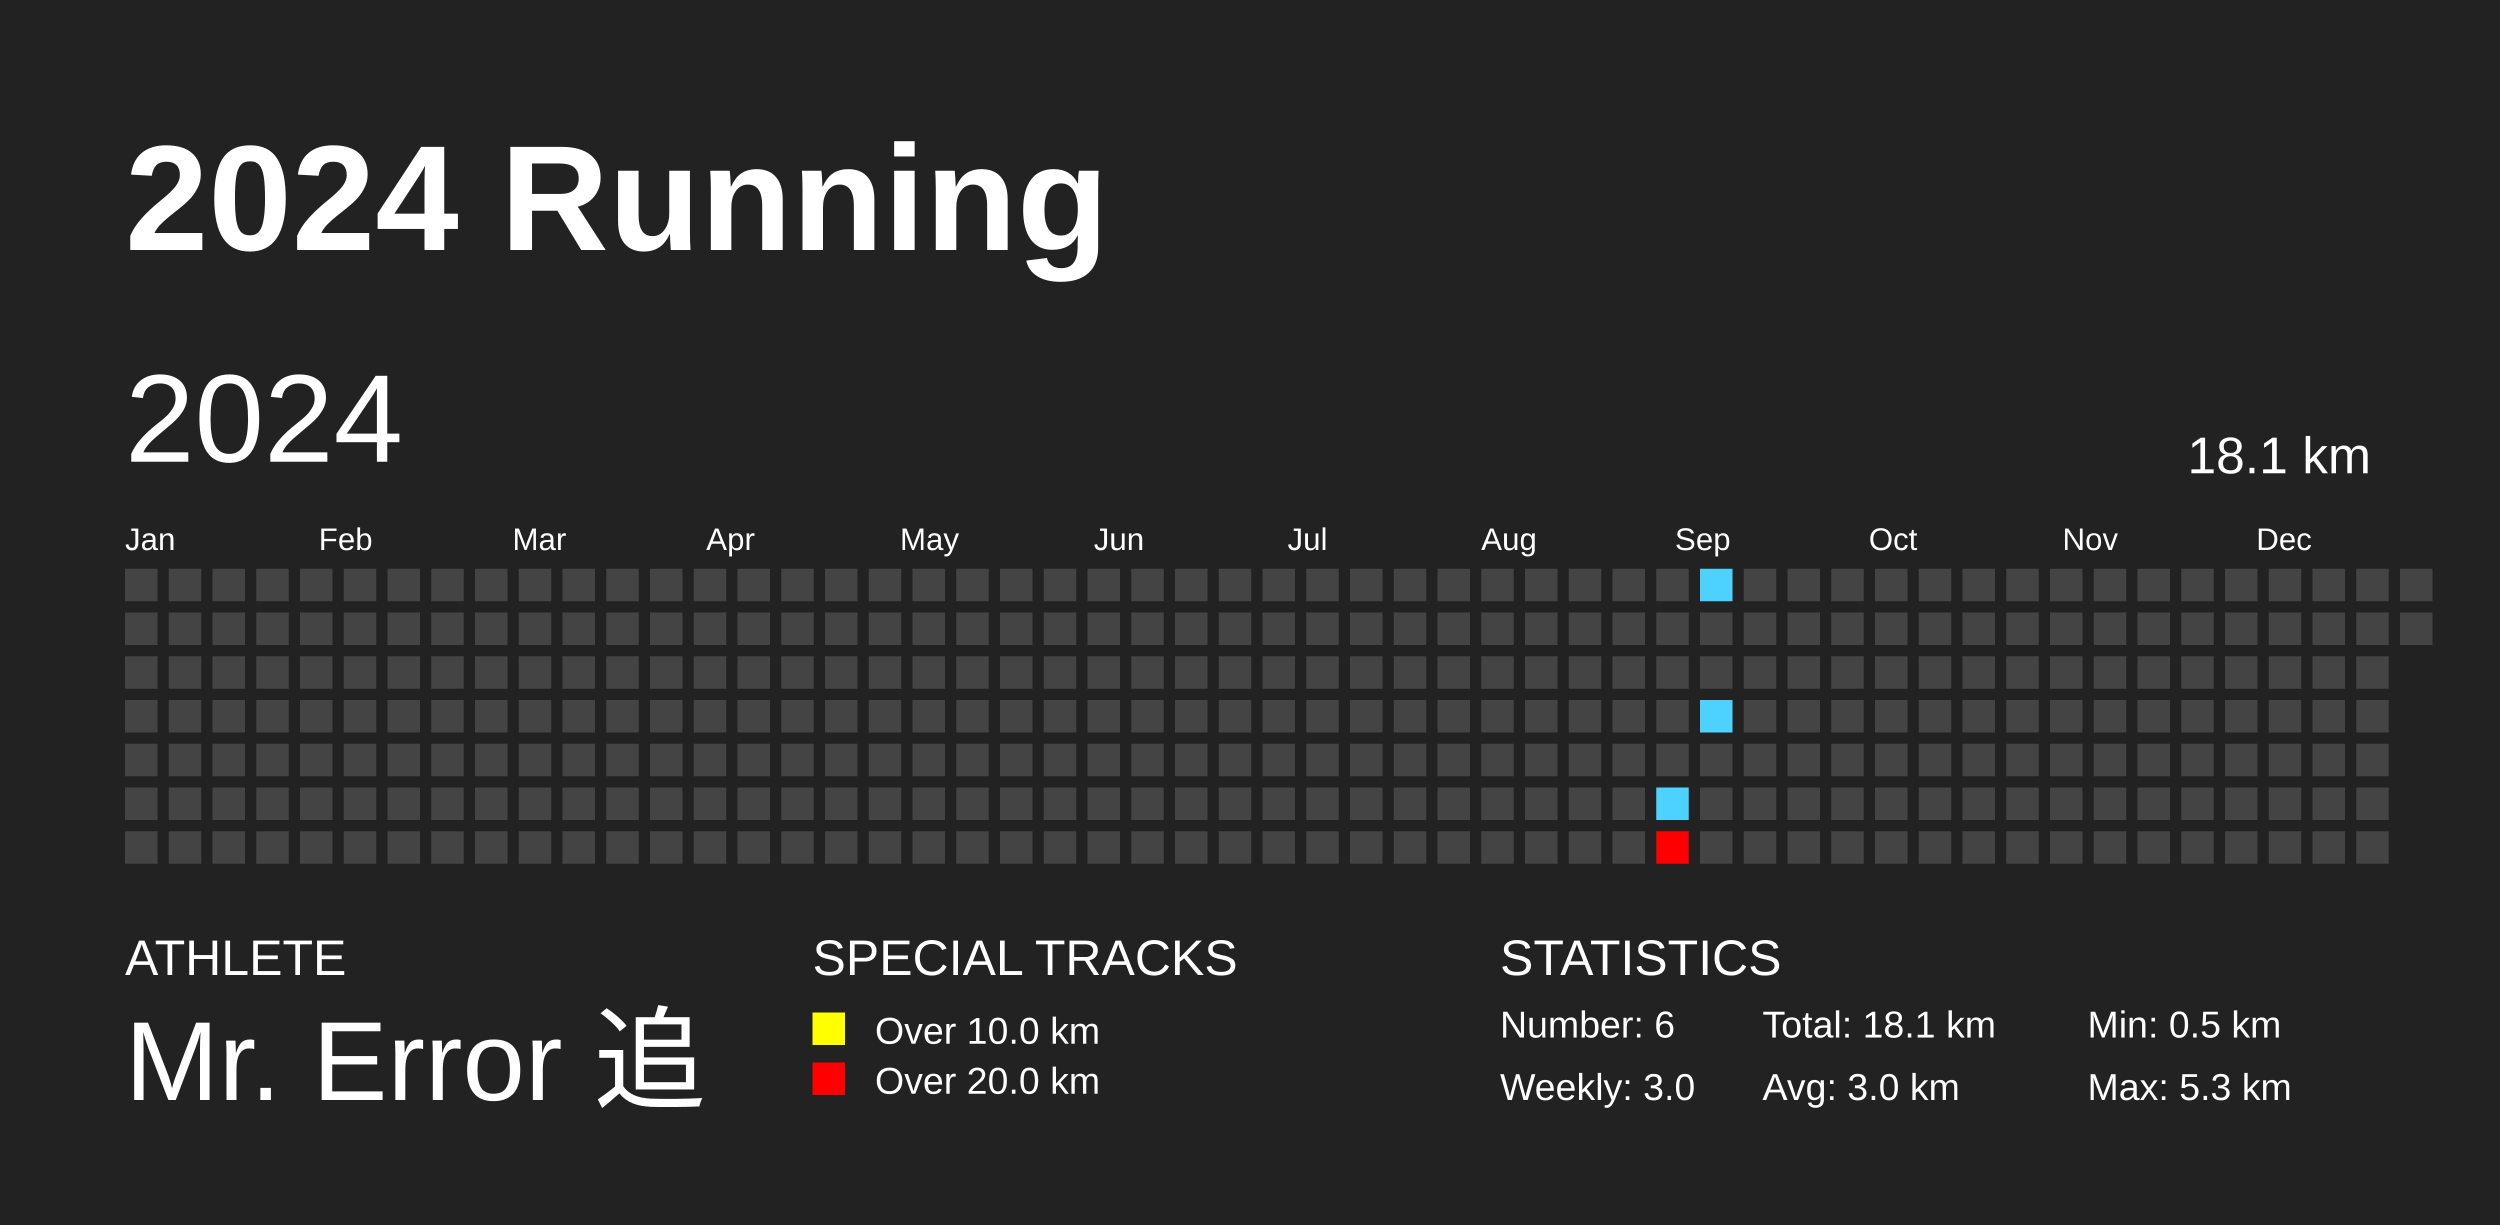
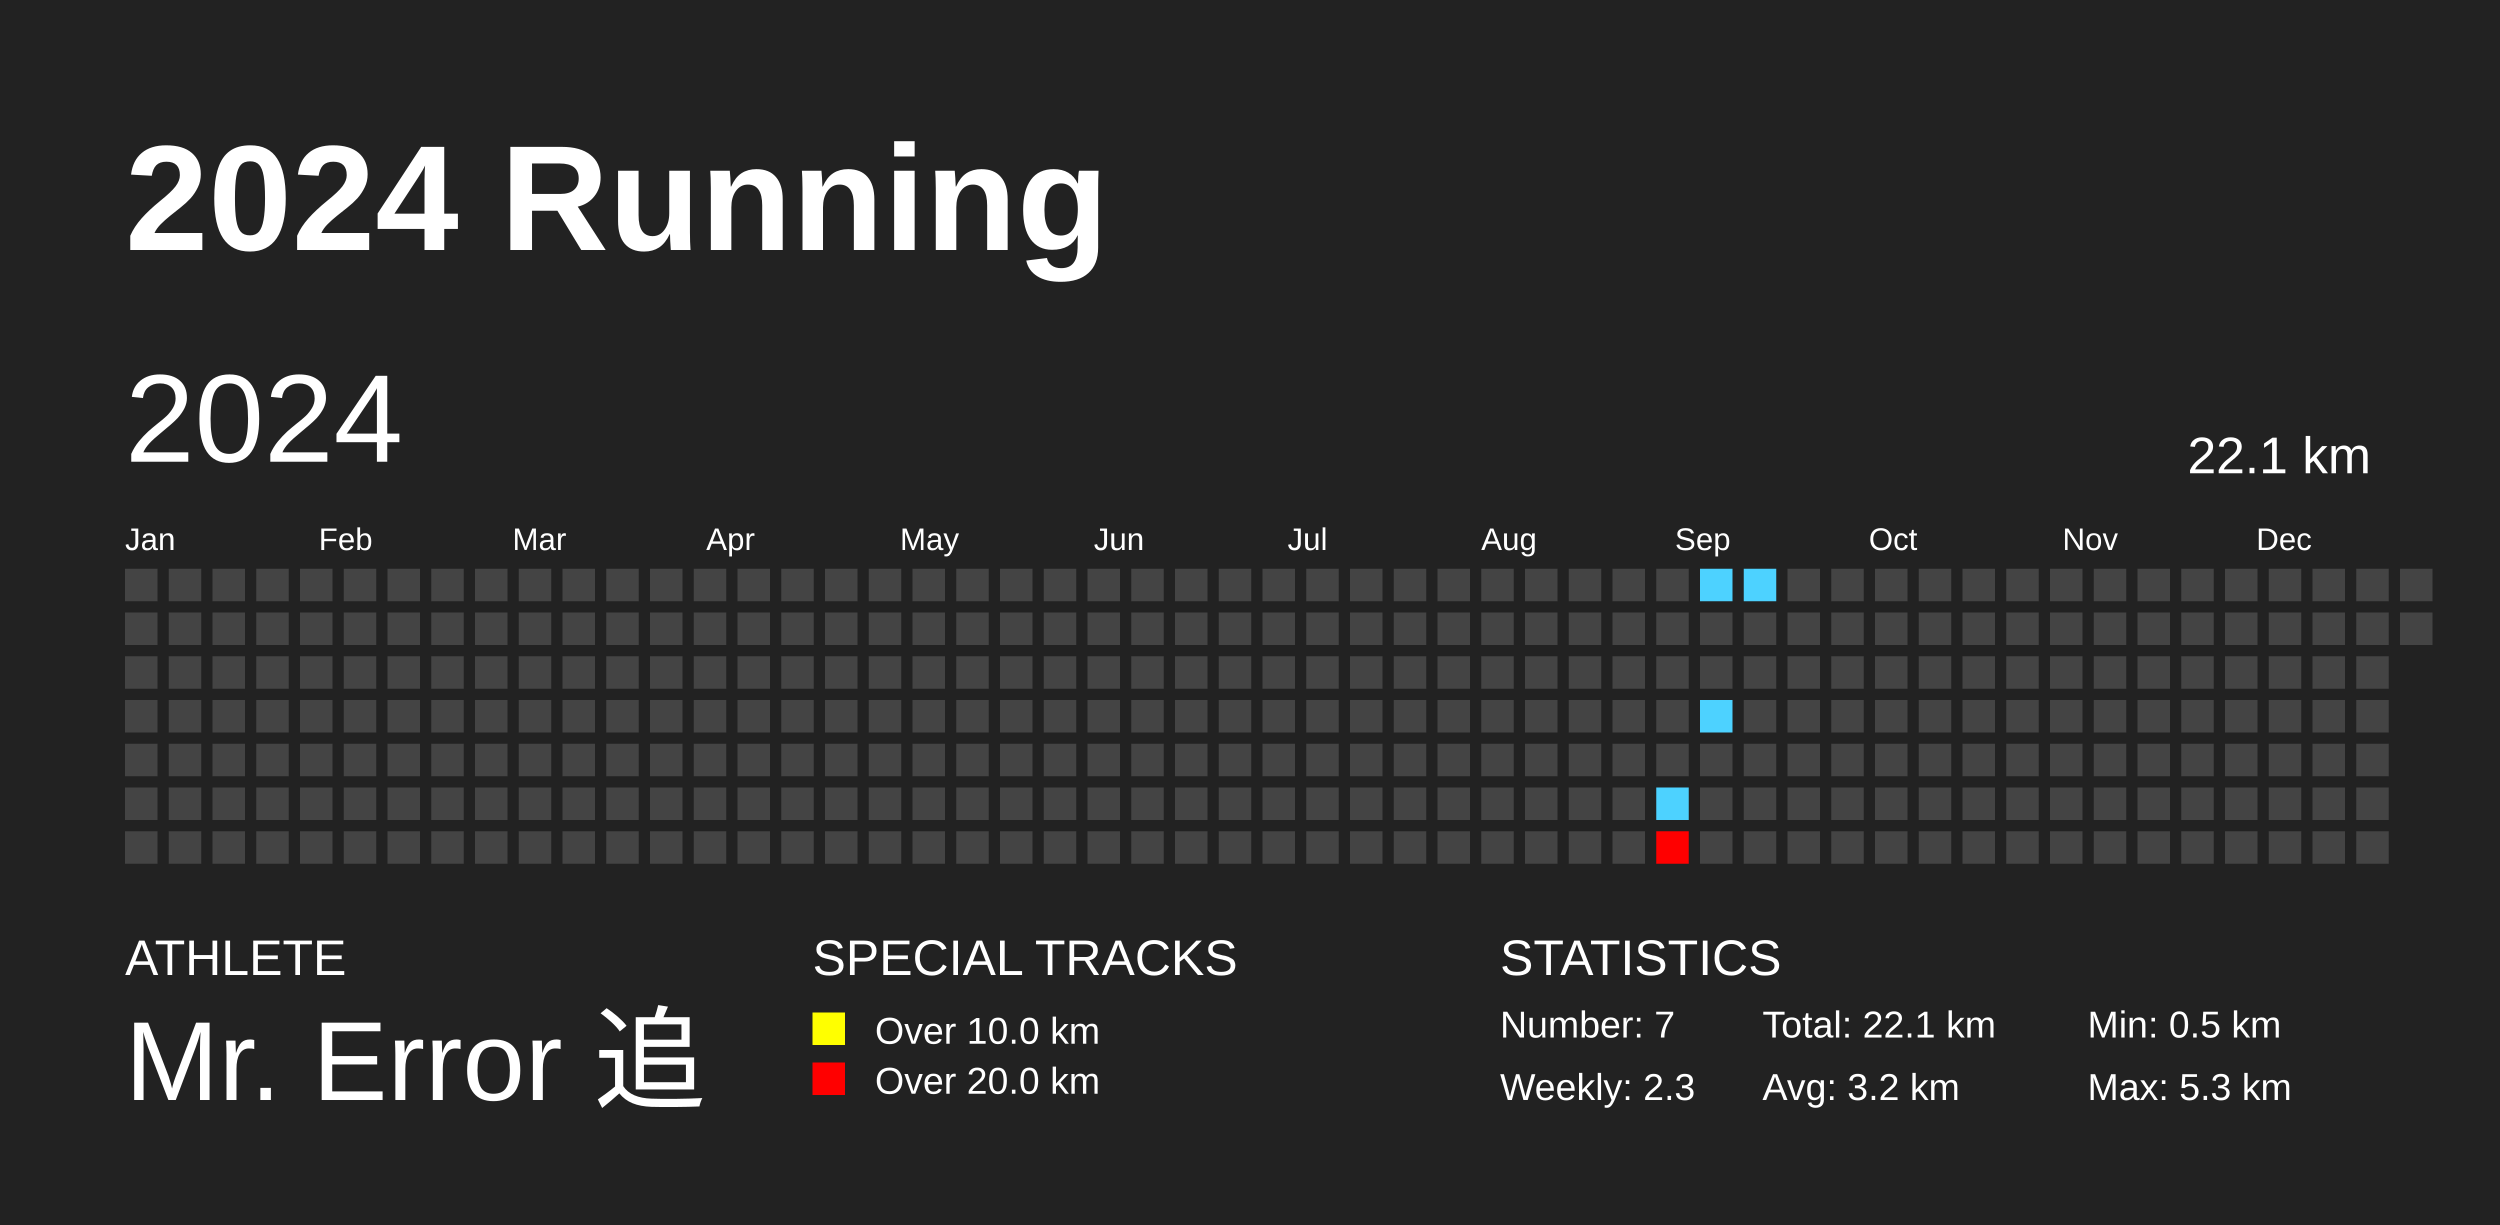
<svg xmlns="http://www.w3.org/2000/svg" baseProfile="full" height="98mm" version="1.1" viewBox="0,0,200,98" width="200mm">
  <defs />
  <rect fill="#222222" height="98" width="200" x="0" y="0" />
  <text fill="#FFFFFF" style="font-size:12px; font-family:Arial; font-weight:bold;" x="10" y="20">2024 Running</text>
  <text fill="#FFFFFF" style="font-size:4px; font-family:Arial" x="10" y="78">ATHLETE</text>
  <text fill="#FFFFFF" style="font-size:9px; font-family:Arial" x="10" y="88">Mr. Error 追</text>
  <text fill="#FFFFFF" style="font-size:4px; font-family:Arial" x="65" y="78">SPECIAL TRACKS</text>
  <rect fill="yellow" height="2.6" width="2.6" x="65" y="81" />
  <text fill="#FFFFFF" style="font-size:3px; font-family:Arial" x="70" y="83.5">Over 10.0 km</text>
  <rect fill="red" height="2.6" width="2.6" x="65" y="85" />
  <text fill="#FFFFFF" style="font-size:3px; font-family:Arial" x="70" y="87.5">Over 20.0 km</text>
  <text fill="#FFFFFF" style="font-size:4px; font-family:Arial" x="120" y="78">STATISTICS</text>
-   <text fill="#FFFFFF" style="font-size:3px; font-family:Arial" x="120" y="83">Number: 6</text>
-   <text fill="#FFFFFF" style="font-size:3px; font-family:Arial" x="120" y="88">Weekly: 3.0</text>
-   <text fill="#FFFFFF" style="font-size:3px; font-family:Arial" x="141" y="83">Total: 18.1 km</text>
-   <text fill="#FFFFFF" style="font-size:3px; font-family:Arial" x="141" y="88">Avg: 3.0 km</text>
+   <text fill="#FFFFFF" style="font-size:3px; font-family:Arial" x="120" y="83">Number: 7</text>
+   <text fill="#FFFFFF" style="font-size:3px; font-family:Arial" x="120" y="88">Weekly: 2.3</text>
+   <text fill="#FFFFFF" style="font-size:3px; font-family:Arial" x="141" y="83">Total: 22.1 km</text>
+   <text fill="#FFFFFF" style="font-size:3px; font-family:Arial" x="141" y="88">Avg: 3.2 km</text>
  <text fill="#FFFFFF" style="font-size:3px; font-family:Arial" x="167" y="83">Min: 0.5 km</text>
  <text fill="#FFFFFF" style="font-size:3px; font-family:Arial" x="167" y="88">Max: 5.3 km</text>
  <text dominant-baseline="hanging" fill="#FFFFFF" style="font-size:10.0px; font-family:Arial;" x="10" y="30">2024</text>
-   <text dominant-baseline="hanging" fill="#FFFFFF" style="font-size:4.125px; font-family:Arial;" x="175" y="35">18.1 km</text>
+   <text dominant-baseline="hanging" fill="#FFFFFF" style="font-size:4.125px; font-family:Arial;" x="175" y="35">22.1 km</text>
  <text fill="#FFFFFF" style="font-size:2.5px; font-family:Arial" x="10.0" y="44">Jan</text>
  <text fill="#FFFFFF" style="font-size:2.5px; font-family:Arial" x="25.5" y="44">Feb</text>
  <text fill="#FFFFFF" style="font-size:2.5px; font-family:Arial" x="41.0" y="44">Mar</text>
  <text fill="#FFFFFF" style="font-size:2.5px; font-family:Arial" x="56.5" y="44">Apr</text>
  <text fill="#FFFFFF" style="font-size:2.5px; font-family:Arial" x="72.0" y="44">May</text>
  <text fill="#FFFFFF" style="font-size:2.5px; font-family:Arial" x="87.5" y="44">Jun</text>
  <text fill="#FFFFFF" style="font-size:2.5px; font-family:Arial" x="103.0" y="44">Jul</text>
  <text fill="#FFFFFF" style="font-size:2.5px; font-family:Arial" x="118.5" y="44">Aug</text>
  <text fill="#FFFFFF" style="font-size:2.5px; font-family:Arial" x="134.0" y="44">Sep</text>
  <text fill="#FFFFFF" style="font-size:2.5px; font-family:Arial" x="149.5" y="44">Oct</text>
  <text fill="#FFFFFF" style="font-size:2.5px; font-family:Arial" x="165.0" y="44">Nov</text>
  <text fill="#FFFFFF" style="font-size:2.5px; font-family:Arial" x="180.5" y="44">Dec</text>
  <rect fill="#444444" height="2.6" width="2.6" x="10.0" y="45.5" />
  <rect fill="#444444" height="2.6" width="2.6" x="10.0" y="49.0" />
  <rect fill="#444444" height="2.6" width="2.6" x="10.0" y="52.5" />
  <rect fill="#444444" height="2.6" width="2.6" x="10.0" y="56.0" />
  <rect fill="#444444" height="2.6" width="2.6" x="10.0" y="59.5" />
  <rect fill="#444444" height="2.6" width="2.6" x="10.0" y="63.0" />
  <rect fill="#444444" height="2.6" width="2.6" x="10.0" y="66.5" />
  <rect fill="#444444" height="2.6" width="2.6" x="13.5" y="45.5" />
  <rect fill="#444444" height="2.6" width="2.6" x="13.5" y="49.0" />
  <rect fill="#444444" height="2.6" width="2.6" x="13.5" y="52.5" />
  <rect fill="#444444" height="2.6" width="2.6" x="13.5" y="56.0" />
  <rect fill="#444444" height="2.6" width="2.6" x="13.5" y="59.5" />
  <rect fill="#444444" height="2.6" width="2.6" x="13.5" y="63.0" />
  <rect fill="#444444" height="2.6" width="2.6" x="13.5" y="66.5" />
  <rect fill="#444444" height="2.6" width="2.6" x="17.0" y="45.5" />
  <rect fill="#444444" height="2.6" width="2.6" x="17.0" y="49.0" />
  <rect fill="#444444" height="2.6" width="2.6" x="17.0" y="52.5" />
  <rect fill="#444444" height="2.6" width="2.6" x="17.0" y="56.0" />
  <rect fill="#444444" height="2.6" width="2.6" x="17.0" y="59.5" />
  <rect fill="#444444" height="2.6" width="2.6" x="17.0" y="63.0" />
  <rect fill="#444444" height="2.6" width="2.6" x="17.0" y="66.5" />
  <rect fill="#444444" height="2.6" width="2.6" x="20.5" y="45.5" />
  <rect fill="#444444" height="2.6" width="2.6" x="20.5" y="49.0" />
  <rect fill="#444444" height="2.6" width="2.6" x="20.5" y="52.5" />
  <rect fill="#444444" height="2.6" width="2.6" x="20.5" y="56.0" />
  <rect fill="#444444" height="2.6" width="2.6" x="20.5" y="59.5" />
  <rect fill="#444444" height="2.6" width="2.6" x="20.5" y="63.0" />
  <rect fill="#444444" height="2.6" width="2.6" x="20.5" y="66.5" />
  <rect fill="#444444" height="2.6" width="2.6" x="24.0" y="45.5" />
  <rect fill="#444444" height="2.6" width="2.6" x="24.0" y="49.0" />
  <rect fill="#444444" height="2.6" width="2.6" x="24.0" y="52.5" />
  <rect fill="#444444" height="2.6" width="2.6" x="24.0" y="56.0" />
  <rect fill="#444444" height="2.6" width="2.6" x="24.0" y="59.5" />
  <rect fill="#444444" height="2.6" width="2.6" x="24.0" y="63.0" />
  <rect fill="#444444" height="2.6" width="2.6" x="24.0" y="66.5" />
  <rect fill="#444444" height="2.6" width="2.6" x="27.5" y="45.5" />
  <rect fill="#444444" height="2.6" width="2.6" x="27.5" y="49.0" />
  <rect fill="#444444" height="2.6" width="2.6" x="27.5" y="52.5" />
  <rect fill="#444444" height="2.6" width="2.6" x="27.5" y="56.0" />
  <rect fill="#444444" height="2.6" width="2.6" x="27.5" y="59.5" />
  <rect fill="#444444" height="2.6" width="2.6" x="27.5" y="63.0" />
  <rect fill="#444444" height="2.6" width="2.6" x="27.5" y="66.5" />
  <rect fill="#444444" height="2.6" width="2.6" x="31.0" y="45.5" />
  <rect fill="#444444" height="2.6" width="2.6" x="31.0" y="49.0" />
  <rect fill="#444444" height="2.6" width="2.6" x="31.0" y="52.5" />
  <rect fill="#444444" height="2.6" width="2.6" x="31.0" y="56.0" />
  <rect fill="#444444" height="2.6" width="2.6" x="31.0" y="59.5" />
  <rect fill="#444444" height="2.6" width="2.6" x="31.0" y="63.0" />
  <rect fill="#444444" height="2.6" width="2.6" x="31.0" y="66.5" />
  <rect fill="#444444" height="2.6" width="2.6" x="34.5" y="45.5" />
  <rect fill="#444444" height="2.6" width="2.6" x="34.5" y="49.0" />
  <rect fill="#444444" height="2.6" width="2.6" x="34.5" y="52.5" />
  <rect fill="#444444" height="2.6" width="2.6" x="34.5" y="56.0" />
  <rect fill="#444444" height="2.6" width="2.6" x="34.5" y="59.5" />
  <rect fill="#444444" height="2.6" width="2.6" x="34.5" y="63.0" />
  <rect fill="#444444" height="2.6" width="2.6" x="34.5" y="66.5" />
  <rect fill="#444444" height="2.6" width="2.6" x="38.0" y="45.5" />
  <rect fill="#444444" height="2.6" width="2.6" x="38.0" y="49.0" />
  <rect fill="#444444" height="2.6" width="2.6" x="38.0" y="52.5" />
  <rect fill="#444444" height="2.6" width="2.6" x="38.0" y="56.0" />
  <rect fill="#444444" height="2.6" width="2.6" x="38.0" y="59.5" />
  <rect fill="#444444" height="2.6" width="2.6" x="38.0" y="63.0" />
  <rect fill="#444444" height="2.6" width="2.6" x="38.0" y="66.5" />
  <rect fill="#444444" height="2.6" width="2.6" x="41.5" y="45.5" />
  <rect fill="#444444" height="2.6" width="2.6" x="41.5" y="49.0" />
  <rect fill="#444444" height="2.6" width="2.6" x="41.5" y="52.5" />
  <rect fill="#444444" height="2.6" width="2.6" x="41.5" y="56.0" />
  <rect fill="#444444" height="2.6" width="2.6" x="41.5" y="59.5" />
  <rect fill="#444444" height="2.6" width="2.6" x="41.5" y="63.0" />
  <rect fill="#444444" height="2.6" width="2.6" x="41.5" y="66.5" />
  <rect fill="#444444" height="2.6" width="2.6" x="45.0" y="45.5" />
  <rect fill="#444444" height="2.6" width="2.6" x="45.0" y="49.0" />
  <rect fill="#444444" height="2.6" width="2.6" x="45.0" y="52.5" />
  <rect fill="#444444" height="2.6" width="2.6" x="45.0" y="56.0" />
  <rect fill="#444444" height="2.6" width="2.6" x="45.0" y="59.5" />
  <rect fill="#444444" height="2.6" width="2.6" x="45.0" y="63.0" />
  <rect fill="#444444" height="2.6" width="2.6" x="45.0" y="66.5" />
  <rect fill="#444444" height="2.6" width="2.6" x="48.5" y="45.5" />
  <rect fill="#444444" height="2.6" width="2.6" x="48.5" y="49.0" />
  <rect fill="#444444" height="2.6" width="2.6" x="48.5" y="52.5" />
  <rect fill="#444444" height="2.6" width="2.6" x="48.5" y="56.0" />
  <rect fill="#444444" height="2.6" width="2.6" x="48.5" y="59.5" />
  <rect fill="#444444" height="2.6" width="2.6" x="48.5" y="63.0" />
  <rect fill="#444444" height="2.6" width="2.6" x="48.5" y="66.5" />
  <rect fill="#444444" height="2.6" width="2.6" x="52.0" y="45.5" />
  <rect fill="#444444" height="2.6" width="2.6" x="52.0" y="49.0" />
  <rect fill="#444444" height="2.6" width="2.6" x="52.0" y="52.5" />
  <rect fill="#444444" height="2.6" width="2.6" x="52.0" y="56.0" />
  <rect fill="#444444" height="2.6" width="2.6" x="52.0" y="59.5" />
  <rect fill="#444444" height="2.6" width="2.6" x="52.0" y="63.0" />
  <rect fill="#444444" height="2.6" width="2.6" x="52.0" y="66.5" />
  <rect fill="#444444" height="2.6" width="2.6" x="55.5" y="45.5" />
  <rect fill="#444444" height="2.6" width="2.6" x="55.5" y="49.0" />
  <rect fill="#444444" height="2.6" width="2.6" x="55.5" y="52.5" />
  <rect fill="#444444" height="2.6" width="2.6" x="55.5" y="56.0" />
  <rect fill="#444444" height="2.6" width="2.6" x="55.5" y="59.5" />
  <rect fill="#444444" height="2.6" width="2.6" x="55.5" y="63.0" />
  <rect fill="#444444" height="2.6" width="2.6" x="55.5" y="66.5" />
  <rect fill="#444444" height="2.6" width="2.6" x="59.0" y="45.5" />
  <rect fill="#444444" height="2.6" width="2.6" x="59.0" y="49.0" />
  <rect fill="#444444" height="2.6" width="2.6" x="59.0" y="52.5" />
  <rect fill="#444444" height="2.6" width="2.6" x="59.0" y="56.0" />
  <rect fill="#444444" height="2.6" width="2.6" x="59.0" y="59.5" />
  <rect fill="#444444" height="2.6" width="2.6" x="59.0" y="63.0" />
  <rect fill="#444444" height="2.6" width="2.6" x="59.0" y="66.5" />
  <rect fill="#444444" height="2.6" width="2.6" x="62.5" y="45.5" />
  <rect fill="#444444" height="2.6" width="2.6" x="62.5" y="49.0" />
  <rect fill="#444444" height="2.6" width="2.6" x="62.5" y="52.5" />
  <rect fill="#444444" height="2.6" width="2.6" x="62.5" y="56.0" />
  <rect fill="#444444" height="2.6" width="2.6" x="62.5" y="59.5" />
  <rect fill="#444444" height="2.6" width="2.6" x="62.5" y="63.0" />
  <rect fill="#444444" height="2.6" width="2.6" x="62.5" y="66.5" />
  <rect fill="#444444" height="2.6" width="2.6" x="66.0" y="45.5" />
  <rect fill="#444444" height="2.6" width="2.6" x="66.0" y="49.0" />
  <rect fill="#444444" height="2.6" width="2.6" x="66.0" y="52.5" />
  <rect fill="#444444" height="2.6" width="2.6" x="66.0" y="56.0" />
  <rect fill="#444444" height="2.6" width="2.6" x="66.0" y="59.5" />
  <rect fill="#444444" height="2.6" width="2.6" x="66.0" y="63.0" />
  <rect fill="#444444" height="2.6" width="2.6" x="66.0" y="66.5" />
  <rect fill="#444444" height="2.6" width="2.6" x="69.5" y="45.5" />
  <rect fill="#444444" height="2.6" width="2.6" x="69.5" y="49.0" />
  <rect fill="#444444" height="2.6" width="2.6" x="69.5" y="52.5" />
  <rect fill="#444444" height="2.6" width="2.6" x="69.5" y="56.0" />
  <rect fill="#444444" height="2.6" width="2.6" x="69.5" y="59.5" />
  <rect fill="#444444" height="2.6" width="2.6" x="69.5" y="63.0" />
  <rect fill="#444444" height="2.6" width="2.6" x="69.5" y="66.5" />
  <rect fill="#444444" height="2.6" width="2.6" x="73.0" y="45.5" />
  <rect fill="#444444" height="2.6" width="2.6" x="73.0" y="49.0" />
  <rect fill="#444444" height="2.6" width="2.6" x="73.0" y="52.5" />
  <rect fill="#444444" height="2.6" width="2.6" x="73.0" y="56.0" />
  <rect fill="#444444" height="2.6" width="2.6" x="73.0" y="59.5" />
  <rect fill="#444444" height="2.6" width="2.6" x="73.0" y="63.0" />
  <rect fill="#444444" height="2.6" width="2.6" x="73.0" y="66.5" />
  <rect fill="#444444" height="2.6" width="2.6" x="76.5" y="45.5" />
  <rect fill="#444444" height="2.6" width="2.6" x="76.5" y="49.0" />
  <rect fill="#444444" height="2.6" width="2.6" x="76.5" y="52.5" />
  <rect fill="#444444" height="2.6" width="2.6" x="76.5" y="56.0" />
  <rect fill="#444444" height="2.6" width="2.6" x="76.5" y="59.5" />
  <rect fill="#444444" height="2.6" width="2.6" x="76.5" y="63.0" />
  <rect fill="#444444" height="2.6" width="2.6" x="76.5" y="66.5" />
  <rect fill="#444444" height="2.6" width="2.6" x="80.0" y="45.5" />
  <rect fill="#444444" height="2.6" width="2.6" x="80.0" y="49.0" />
  <rect fill="#444444" height="2.6" width="2.6" x="80.0" y="52.5" />
  <rect fill="#444444" height="2.6" width="2.6" x="80.0" y="56.0" />
  <rect fill="#444444" height="2.6" width="2.6" x="80.0" y="59.5" />
  <rect fill="#444444" height="2.6" width="2.6" x="80.0" y="63.0" />
  <rect fill="#444444" height="2.6" width="2.6" x="80.0" y="66.5" />
  <rect fill="#444444" height="2.6" width="2.6" x="83.5" y="45.5" />
  <rect fill="#444444" height="2.6" width="2.6" x="83.5" y="49.0" />
  <rect fill="#444444" height="2.6" width="2.6" x="83.5" y="52.5" />
  <rect fill="#444444" height="2.6" width="2.6" x="83.5" y="56.0" />
  <rect fill="#444444" height="2.6" width="2.6" x="83.5" y="59.5" />
  <rect fill="#444444" height="2.6" width="2.6" x="83.5" y="63.0" />
  <rect fill="#444444" height="2.6" width="2.6" x="83.5" y="66.5" />
  <rect fill="#444444" height="2.6" width="2.6" x="87.0" y="45.5" />
  <rect fill="#444444" height="2.6" width="2.6" x="87.0" y="49.0" />
  <rect fill="#444444" height="2.6" width="2.6" x="87.0" y="52.5" />
  <rect fill="#444444" height="2.6" width="2.6" x="87.0" y="56.0" />
  <rect fill="#444444" height="2.6" width="2.6" x="87.0" y="59.5" />
  <rect fill="#444444" height="2.6" width="2.6" x="87.0" y="63.0" />
  <rect fill="#444444" height="2.6" width="2.6" x="87.0" y="66.5" />
  <rect fill="#444444" height="2.6" width="2.6" x="90.5" y="45.5" />
  <rect fill="#444444" height="2.6" width="2.6" x="90.5" y="49.0" />
  <rect fill="#444444" height="2.6" width="2.6" x="90.5" y="52.5" />
  <rect fill="#444444" height="2.6" width="2.6" x="90.5" y="56.0" />
  <rect fill="#444444" height="2.6" width="2.6" x="90.5" y="59.5" />
  <rect fill="#444444" height="2.6" width="2.6" x="90.5" y="63.0" />
  <rect fill="#444444" height="2.6" width="2.6" x="90.5" y="66.5" />
  <rect fill="#444444" height="2.6" width="2.6" x="94.0" y="45.5" />
  <rect fill="#444444" height="2.6" width="2.6" x="94.0" y="49.0" />
  <rect fill="#444444" height="2.6" width="2.6" x="94.0" y="52.5" />
  <rect fill="#444444" height="2.6" width="2.6" x="94.0" y="56.0" />
  <rect fill="#444444" height="2.6" width="2.6" x="94.0" y="59.5" />
  <rect fill="#444444" height="2.6" width="2.6" x="94.0" y="63.0" />
  <rect fill="#444444" height="2.6" width="2.6" x="94.0" y="66.5" />
  <rect fill="#444444" height="2.6" width="2.6" x="97.5" y="45.5" />
  <rect fill="#444444" height="2.6" width="2.6" x="97.5" y="49.0" />
  <rect fill="#444444" height="2.6" width="2.6" x="97.5" y="52.5" />
  <rect fill="#444444" height="2.6" width="2.6" x="97.5" y="56.0" />
  <rect fill="#444444" height="2.6" width="2.6" x="97.5" y="59.5" />
  <rect fill="#444444" height="2.6" width="2.6" x="97.5" y="63.0" />
  <rect fill="#444444" height="2.6" width="2.6" x="97.5" y="66.5" />
  <rect fill="#444444" height="2.6" width="2.6" x="101.0" y="45.5" />
  <rect fill="#444444" height="2.6" width="2.6" x="101.0" y="49.0" />
  <rect fill="#444444" height="2.6" width="2.6" x="101.0" y="52.5" />
  <rect fill="#444444" height="2.6" width="2.6" x="101.0" y="56.0" />
  <rect fill="#444444" height="2.6" width="2.6" x="101.0" y="59.5" />
  <rect fill="#444444" height="2.6" width="2.6" x="101.0" y="63.0" />
  <rect fill="#444444" height="2.6" width="2.6" x="101.0" y="66.5" />
  <rect fill="#444444" height="2.6" width="2.6" x="104.5" y="45.5" />
  <rect fill="#444444" height="2.6" width="2.6" x="104.5" y="49.0" />
  <rect fill="#444444" height="2.6" width="2.6" x="104.5" y="52.5" />
  <rect fill="#444444" height="2.6" width="2.6" x="104.5" y="56.0" />
  <rect fill="#444444" height="2.6" width="2.6" x="104.5" y="59.5" />
  <rect fill="#444444" height="2.6" width="2.6" x="104.5" y="63.0" />
  <rect fill="#444444" height="2.6" width="2.6" x="104.5" y="66.5" />
  <rect fill="#444444" height="2.6" width="2.6" x="108.0" y="45.5" />
  <rect fill="#444444" height="2.6" width="2.6" x="108.0" y="49.0" />
  <rect fill="#444444" height="2.6" width="2.6" x="108.0" y="52.5" />
  <rect fill="#444444" height="2.6" width="2.6" x="108.0" y="56.0" />
  <rect fill="#444444" height="2.6" width="2.6" x="108.0" y="59.5" />
  <rect fill="#444444" height="2.6" width="2.6" x="108.0" y="63.0" />
  <rect fill="#444444" height="2.6" width="2.6" x="108.0" y="66.5" />
  <rect fill="#444444" height="2.6" width="2.6" x="111.5" y="45.5" />
  <rect fill="#444444" height="2.6" width="2.6" x="111.5" y="49.0" />
  <rect fill="#444444" height="2.6" width="2.6" x="111.5" y="52.5" />
  <rect fill="#444444" height="2.6" width="2.6" x="111.5" y="56.0" />
  <rect fill="#444444" height="2.6" width="2.6" x="111.5" y="59.5" />
  <rect fill="#444444" height="2.6" width="2.6" x="111.5" y="63.0" />
  <rect fill="#444444" height="2.6" width="2.6" x="111.5" y="66.5" />
  <rect fill="#444444" height="2.6" width="2.6" x="115.0" y="45.5" />
  <rect fill="#444444" height="2.6" width="2.6" x="115.0" y="49.0" />
  <rect fill="#444444" height="2.6" width="2.6" x="115.0" y="52.5" />
  <rect fill="#444444" height="2.6" width="2.6" x="115.0" y="56.0" />
  <rect fill="#444444" height="2.6" width="2.6" x="115.0" y="59.5" />
  <rect fill="#444444" height="2.6" width="2.6" x="115.0" y="63.0" />
  <rect fill="#444444" height="2.6" width="2.6" x="115.0" y="66.5" />
  <rect fill="#444444" height="2.6" width="2.6" x="118.5" y="45.5" />
  <rect fill="#444444" height="2.6" width="2.6" x="118.5" y="49.0" />
  <rect fill="#444444" height="2.6" width="2.6" x="118.5" y="52.5" />
  <rect fill="#444444" height="2.6" width="2.6" x="118.5" y="56.0" />
  <rect fill="#444444" height="2.6" width="2.6" x="118.5" y="59.5" />
  <rect fill="#444444" height="2.6" width="2.6" x="118.5" y="63.0" />
  <rect fill="#444444" height="2.6" width="2.6" x="118.5" y="66.5" />
  <rect fill="#444444" height="2.6" width="2.6" x="122.0" y="45.5" />
  <rect fill="#444444" height="2.6" width="2.6" x="122.0" y="49.0" />
  <rect fill="#444444" height="2.6" width="2.6" x="122.0" y="52.5" />
  <rect fill="#444444" height="2.6" width="2.6" x="122.0" y="56.0" />
  <rect fill="#444444" height="2.6" width="2.6" x="122.0" y="59.5" />
  <rect fill="#444444" height="2.6" width="2.6" x="122.0" y="63.0" />
  <rect fill="#444444" height="2.6" width="2.6" x="122.0" y="66.5" />
  <rect fill="#444444" height="2.6" width="2.6" x="125.5" y="45.5" />
  <rect fill="#444444" height="2.6" width="2.6" x="125.5" y="49.0" />
  <rect fill="#444444" height="2.6" width="2.6" x="125.5" y="52.5" />
  <rect fill="#444444" height="2.6" width="2.6" x="125.5" y="56.0" />
  <rect fill="#444444" height="2.6" width="2.6" x="125.5" y="59.5" />
  <rect fill="#444444" height="2.6" width="2.6" x="125.5" y="63.0" />
  <rect fill="#444444" height="2.6" width="2.6" x="125.5" y="66.5" />
  <rect fill="#444444" height="2.6" width="2.6" x="129.0" y="45.5" />
  <rect fill="#444444" height="2.6" width="2.6" x="129.0" y="49.0" />
  <rect fill="#444444" height="2.6" width="2.6" x="129.0" y="52.5" />
  <rect fill="#444444" height="2.6" width="2.6" x="129.0" y="56.0" />
  <rect fill="#444444" height="2.6" width="2.6" x="129.0" y="59.5" />
  <rect fill="#444444" height="2.6" width="2.6" x="129.0" y="63.0" />
  <rect fill="#444444" height="2.6" width="2.6" x="129.0" y="66.5" />
  <rect fill="#444444" height="2.6" width="2.6" x="132.5" y="45.5" />
  <rect fill="#444444" height="2.6" width="2.6" x="132.5" y="49.0" />
  <rect fill="#444444" height="2.6" width="2.6" x="132.5" y="52.5" />
  <rect fill="#444444" height="2.6" width="2.6" x="132.5" y="56.0" />
  <rect fill="#444444" height="2.6" width="2.6" x="132.5" y="59.5" />
  <rect fill="#4dd2ff" height="2.6" width="2.6" x="132.5" y="63.0" />
  <rect fill="#ff0000" height="2.6" width="2.6" x="132.5" y="66.5" />
  <rect fill="#4dd2ff" height="2.6" width="2.6" x="136.0" y="45.5" />
  <rect fill="#444444" height="2.6" width="2.6" x="136.0" y="49.0" />
  <rect fill="#444444" height="2.6" width="2.6" x="136.0" y="52.5" />
  <rect fill="#4dd2ff" height="2.6" width="2.6" x="136.0" y="56.0" />
  <rect fill="#444444" height="2.6" width="2.6" x="136.0" y="59.5" />
  <rect fill="#444444" height="2.6" width="2.6" x="136.0" y="63.0" />
  <rect fill="#444444" height="2.6" width="2.6" x="136.0" y="66.5" />
-   <rect fill="#444444" height="2.6" width="2.6" x="139.5" y="45.5" />
+   <rect fill="#4dd2ff" height="2.6" width="2.6" x="139.5" y="45.5" />
  <rect fill="#444444" height="2.6" width="2.6" x="139.5" y="49.0" />
  <rect fill="#444444" height="2.6" width="2.6" x="139.5" y="52.5" />
  <rect fill="#444444" height="2.6" width="2.6" x="139.5" y="56.0" />
  <rect fill="#444444" height="2.6" width="2.6" x="139.5" y="59.5" />
  <rect fill="#444444" height="2.6" width="2.6" x="139.5" y="63.0" />
  <rect fill="#444444" height="2.6" width="2.6" x="139.5" y="66.5" />
  <rect fill="#444444" height="2.6" width="2.6" x="143.0" y="45.5" />
  <rect fill="#444444" height="2.6" width="2.6" x="143.0" y="49.0" />
  <rect fill="#444444" height="2.6" width="2.6" x="143.0" y="52.5" />
  <rect fill="#444444" height="2.6" width="2.6" x="143.0" y="56.0" />
  <rect fill="#444444" height="2.6" width="2.6" x="143.0" y="59.5" />
  <rect fill="#444444" height="2.6" width="2.6" x="143.0" y="63.0" />
  <rect fill="#444444" height="2.6" width="2.6" x="143.0" y="66.5" />
  <rect fill="#444444" height="2.6" width="2.6" x="146.5" y="45.5" />
  <rect fill="#444444" height="2.6" width="2.6" x="146.5" y="49.0" />
  <rect fill="#444444" height="2.6" width="2.6" x="146.5" y="52.5" />
  <rect fill="#444444" height="2.6" width="2.6" x="146.5" y="56.0" />
  <rect fill="#444444" height="2.6" width="2.6" x="146.5" y="59.5" />
  <rect fill="#444444" height="2.6" width="2.6" x="146.5" y="63.0" />
  <rect fill="#444444" height="2.6" width="2.6" x="146.5" y="66.5" />
  <rect fill="#444444" height="2.6" width="2.6" x="150.0" y="45.5" />
  <rect fill="#444444" height="2.6" width="2.6" x="150.0" y="49.0" />
  <rect fill="#444444" height="2.6" width="2.6" x="150.0" y="52.5" />
  <rect fill="#444444" height="2.6" width="2.6" x="150.0" y="56.0" />
  <rect fill="#444444" height="2.6" width="2.6" x="150.0" y="59.5" />
  <rect fill="#444444" height="2.6" width="2.6" x="150.0" y="63.0" />
  <rect fill="#444444" height="2.6" width="2.6" x="150.0" y="66.5" />
  <rect fill="#444444" height="2.6" width="2.6" x="153.5" y="45.5" />
  <rect fill="#444444" height="2.6" width="2.6" x="153.5" y="49.0" />
  <rect fill="#444444" height="2.6" width="2.6" x="153.5" y="52.5" />
  <rect fill="#444444" height="2.6" width="2.6" x="153.5" y="56.0" />
  <rect fill="#444444" height="2.6" width="2.6" x="153.5" y="59.5" />
  <rect fill="#444444" height="2.6" width="2.6" x="153.5" y="63.0" />
  <rect fill="#444444" height="2.6" width="2.6" x="153.5" y="66.5" />
  <rect fill="#444444" height="2.6" width="2.6" x="157.0" y="45.5" />
  <rect fill="#444444" height="2.6" width="2.6" x="157.0" y="49.0" />
  <rect fill="#444444" height="2.6" width="2.6" x="157.0" y="52.5" />
  <rect fill="#444444" height="2.6" width="2.6" x="157.0" y="56.0" />
  <rect fill="#444444" height="2.6" width="2.6" x="157.0" y="59.5" />
  <rect fill="#444444" height="2.6" width="2.6" x="157.0" y="63.0" />
  <rect fill="#444444" height="2.6" width="2.6" x="157.0" y="66.5" />
  <rect fill="#444444" height="2.6" width="2.6" x="160.5" y="45.5" />
  <rect fill="#444444" height="2.6" width="2.6" x="160.5" y="49.0" />
  <rect fill="#444444" height="2.6" width="2.6" x="160.5" y="52.5" />
  <rect fill="#444444" height="2.6" width="2.6" x="160.5" y="56.0" />
  <rect fill="#444444" height="2.6" width="2.6" x="160.5" y="59.5" />
  <rect fill="#444444" height="2.6" width="2.6" x="160.5" y="63.0" />
  <rect fill="#444444" height="2.6" width="2.6" x="160.5" y="66.5" />
  <rect fill="#444444" height="2.6" width="2.6" x="164.0" y="45.5" />
  <rect fill="#444444" height="2.6" width="2.6" x="164.0" y="49.0" />
  <rect fill="#444444" height="2.6" width="2.6" x="164.0" y="52.5" />
  <rect fill="#444444" height="2.6" width="2.6" x="164.0" y="56.0" />
  <rect fill="#444444" height="2.6" width="2.6" x="164.0" y="59.5" />
  <rect fill="#444444" height="2.6" width="2.6" x="164.0" y="63.0" />
  <rect fill="#444444" height="2.6" width="2.6" x="164.0" y="66.5" />
  <rect fill="#444444" height="2.6" width="2.6" x="167.5" y="45.5" />
  <rect fill="#444444" height="2.6" width="2.6" x="167.5" y="49.0" />
  <rect fill="#444444" height="2.6" width="2.6" x="167.5" y="52.5" />
  <rect fill="#444444" height="2.6" width="2.6" x="167.5" y="56.0" />
  <rect fill="#444444" height="2.6" width="2.6" x="167.5" y="59.5" />
  <rect fill="#444444" height="2.6" width="2.6" x="167.5" y="63.0" />
  <rect fill="#444444" height="2.6" width="2.6" x="167.5" y="66.5" />
  <rect fill="#444444" height="2.6" width="2.6" x="171.0" y="45.5" />
  <rect fill="#444444" height="2.6" width="2.6" x="171.0" y="49.0" />
  <rect fill="#444444" height="2.6" width="2.6" x="171.0" y="52.5" />
  <rect fill="#444444" height="2.6" width="2.6" x="171.0" y="56.0" />
  <rect fill="#444444" height="2.6" width="2.6" x="171.0" y="59.5" />
  <rect fill="#444444" height="2.6" width="2.6" x="171.0" y="63.0" />
  <rect fill="#444444" height="2.6" width="2.6" x="171.0" y="66.5" />
  <rect fill="#444444" height="2.6" width="2.6" x="174.5" y="45.5" />
  <rect fill="#444444" height="2.6" width="2.6" x="174.5" y="49.0" />
  <rect fill="#444444" height="2.6" width="2.6" x="174.5" y="52.5" />
  <rect fill="#444444" height="2.6" width="2.6" x="174.5" y="56.0" />
  <rect fill="#444444" height="2.6" width="2.6" x="174.5" y="59.5" />
  <rect fill="#444444" height="2.6" width="2.6" x="174.5" y="63.0" />
  <rect fill="#444444" height="2.6" width="2.6" x="174.5" y="66.5" />
  <rect fill="#444444" height="2.6" width="2.6" x="178.0" y="45.5" />
  <rect fill="#444444" height="2.6" width="2.6" x="178.0" y="49.0" />
  <rect fill="#444444" height="2.6" width="2.6" x="178.0" y="52.5" />
  <rect fill="#444444" height="2.6" width="2.6" x="178.0" y="56.0" />
  <rect fill="#444444" height="2.6" width="2.6" x="178.0" y="59.5" />
  <rect fill="#444444" height="2.6" width="2.6" x="178.0" y="63.0" />
  <rect fill="#444444" height="2.6" width="2.6" x="178.0" y="66.5" />
  <rect fill="#444444" height="2.6" width="2.6" x="181.5" y="45.5" />
  <rect fill="#444444" height="2.6" width="2.6" x="181.5" y="49.0" />
  <rect fill="#444444" height="2.6" width="2.6" x="181.5" y="52.5" />
  <rect fill="#444444" height="2.6" width="2.6" x="181.5" y="56.0" />
  <rect fill="#444444" height="2.6" width="2.6" x="181.5" y="59.5" />
  <rect fill="#444444" height="2.6" width="2.6" x="181.5" y="63.0" />
  <rect fill="#444444" height="2.6" width="2.6" x="181.5" y="66.5" />
  <rect fill="#444444" height="2.6" width="2.6" x="185.0" y="45.5" />
  <rect fill="#444444" height="2.6" width="2.6" x="185.0" y="49.0" />
  <rect fill="#444444" height="2.6" width="2.6" x="185.0" y="52.5" />
  <rect fill="#444444" height="2.6" width="2.6" x="185.0" y="56.0" />
  <rect fill="#444444" height="2.6" width="2.6" x="185.0" y="59.5" />
  <rect fill="#444444" height="2.6" width="2.6" x="185.0" y="63.0" />
  <rect fill="#444444" height="2.6" width="2.6" x="185.0" y="66.5" />
  <rect fill="#444444" height="2.6" width="2.6" x="188.5" y="45.5" />
  <rect fill="#444444" height="2.6" width="2.6" x="188.5" y="49.0" />
  <rect fill="#444444" height="2.6" width="2.6" x="188.5" y="52.5" />
  <rect fill="#444444" height="2.6" width="2.6" x="188.5" y="56.0" />
  <rect fill="#444444" height="2.6" width="2.6" x="188.5" y="59.5" />
  <rect fill="#444444" height="2.6" width="2.6" x="188.5" y="63.0" />
  <rect fill="#444444" height="2.6" width="2.6" x="188.5" y="66.5" />
  <rect fill="#444444" height="2.6" width="2.6" x="192.0" y="45.5" />
  <rect fill="#444444" height="2.6" width="2.6" x="192.0" y="49.0" />
</svg>
